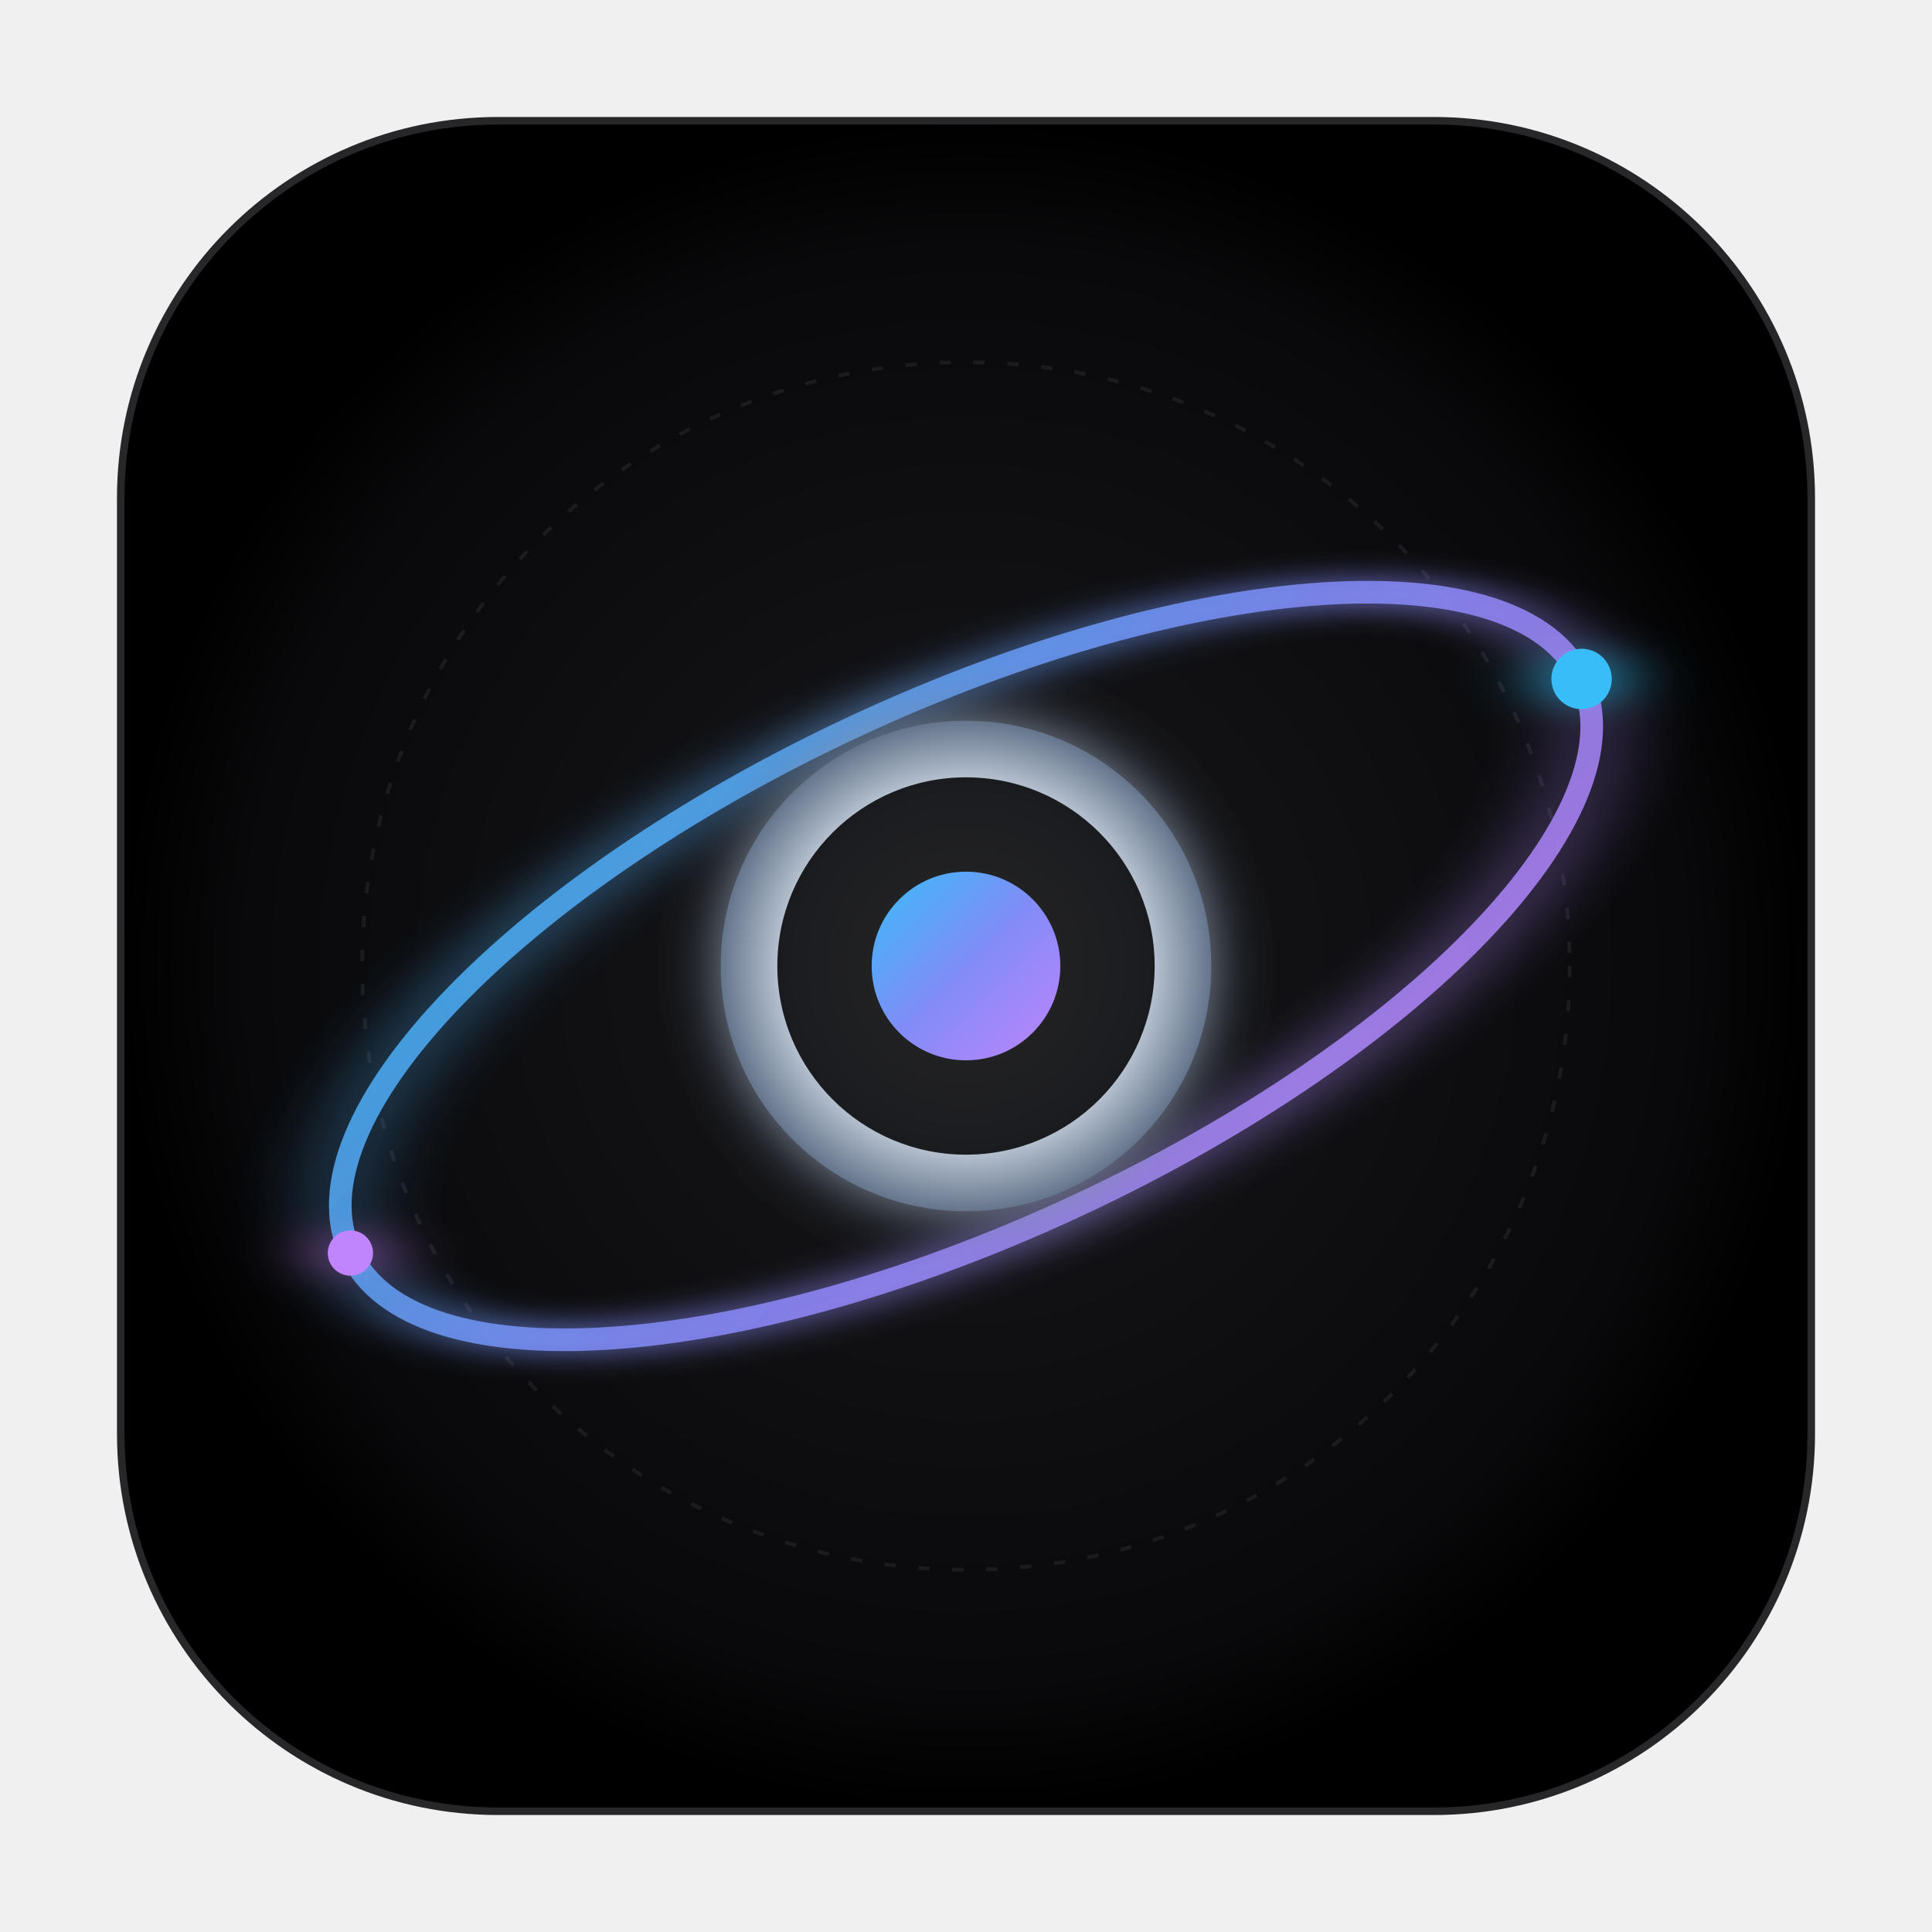
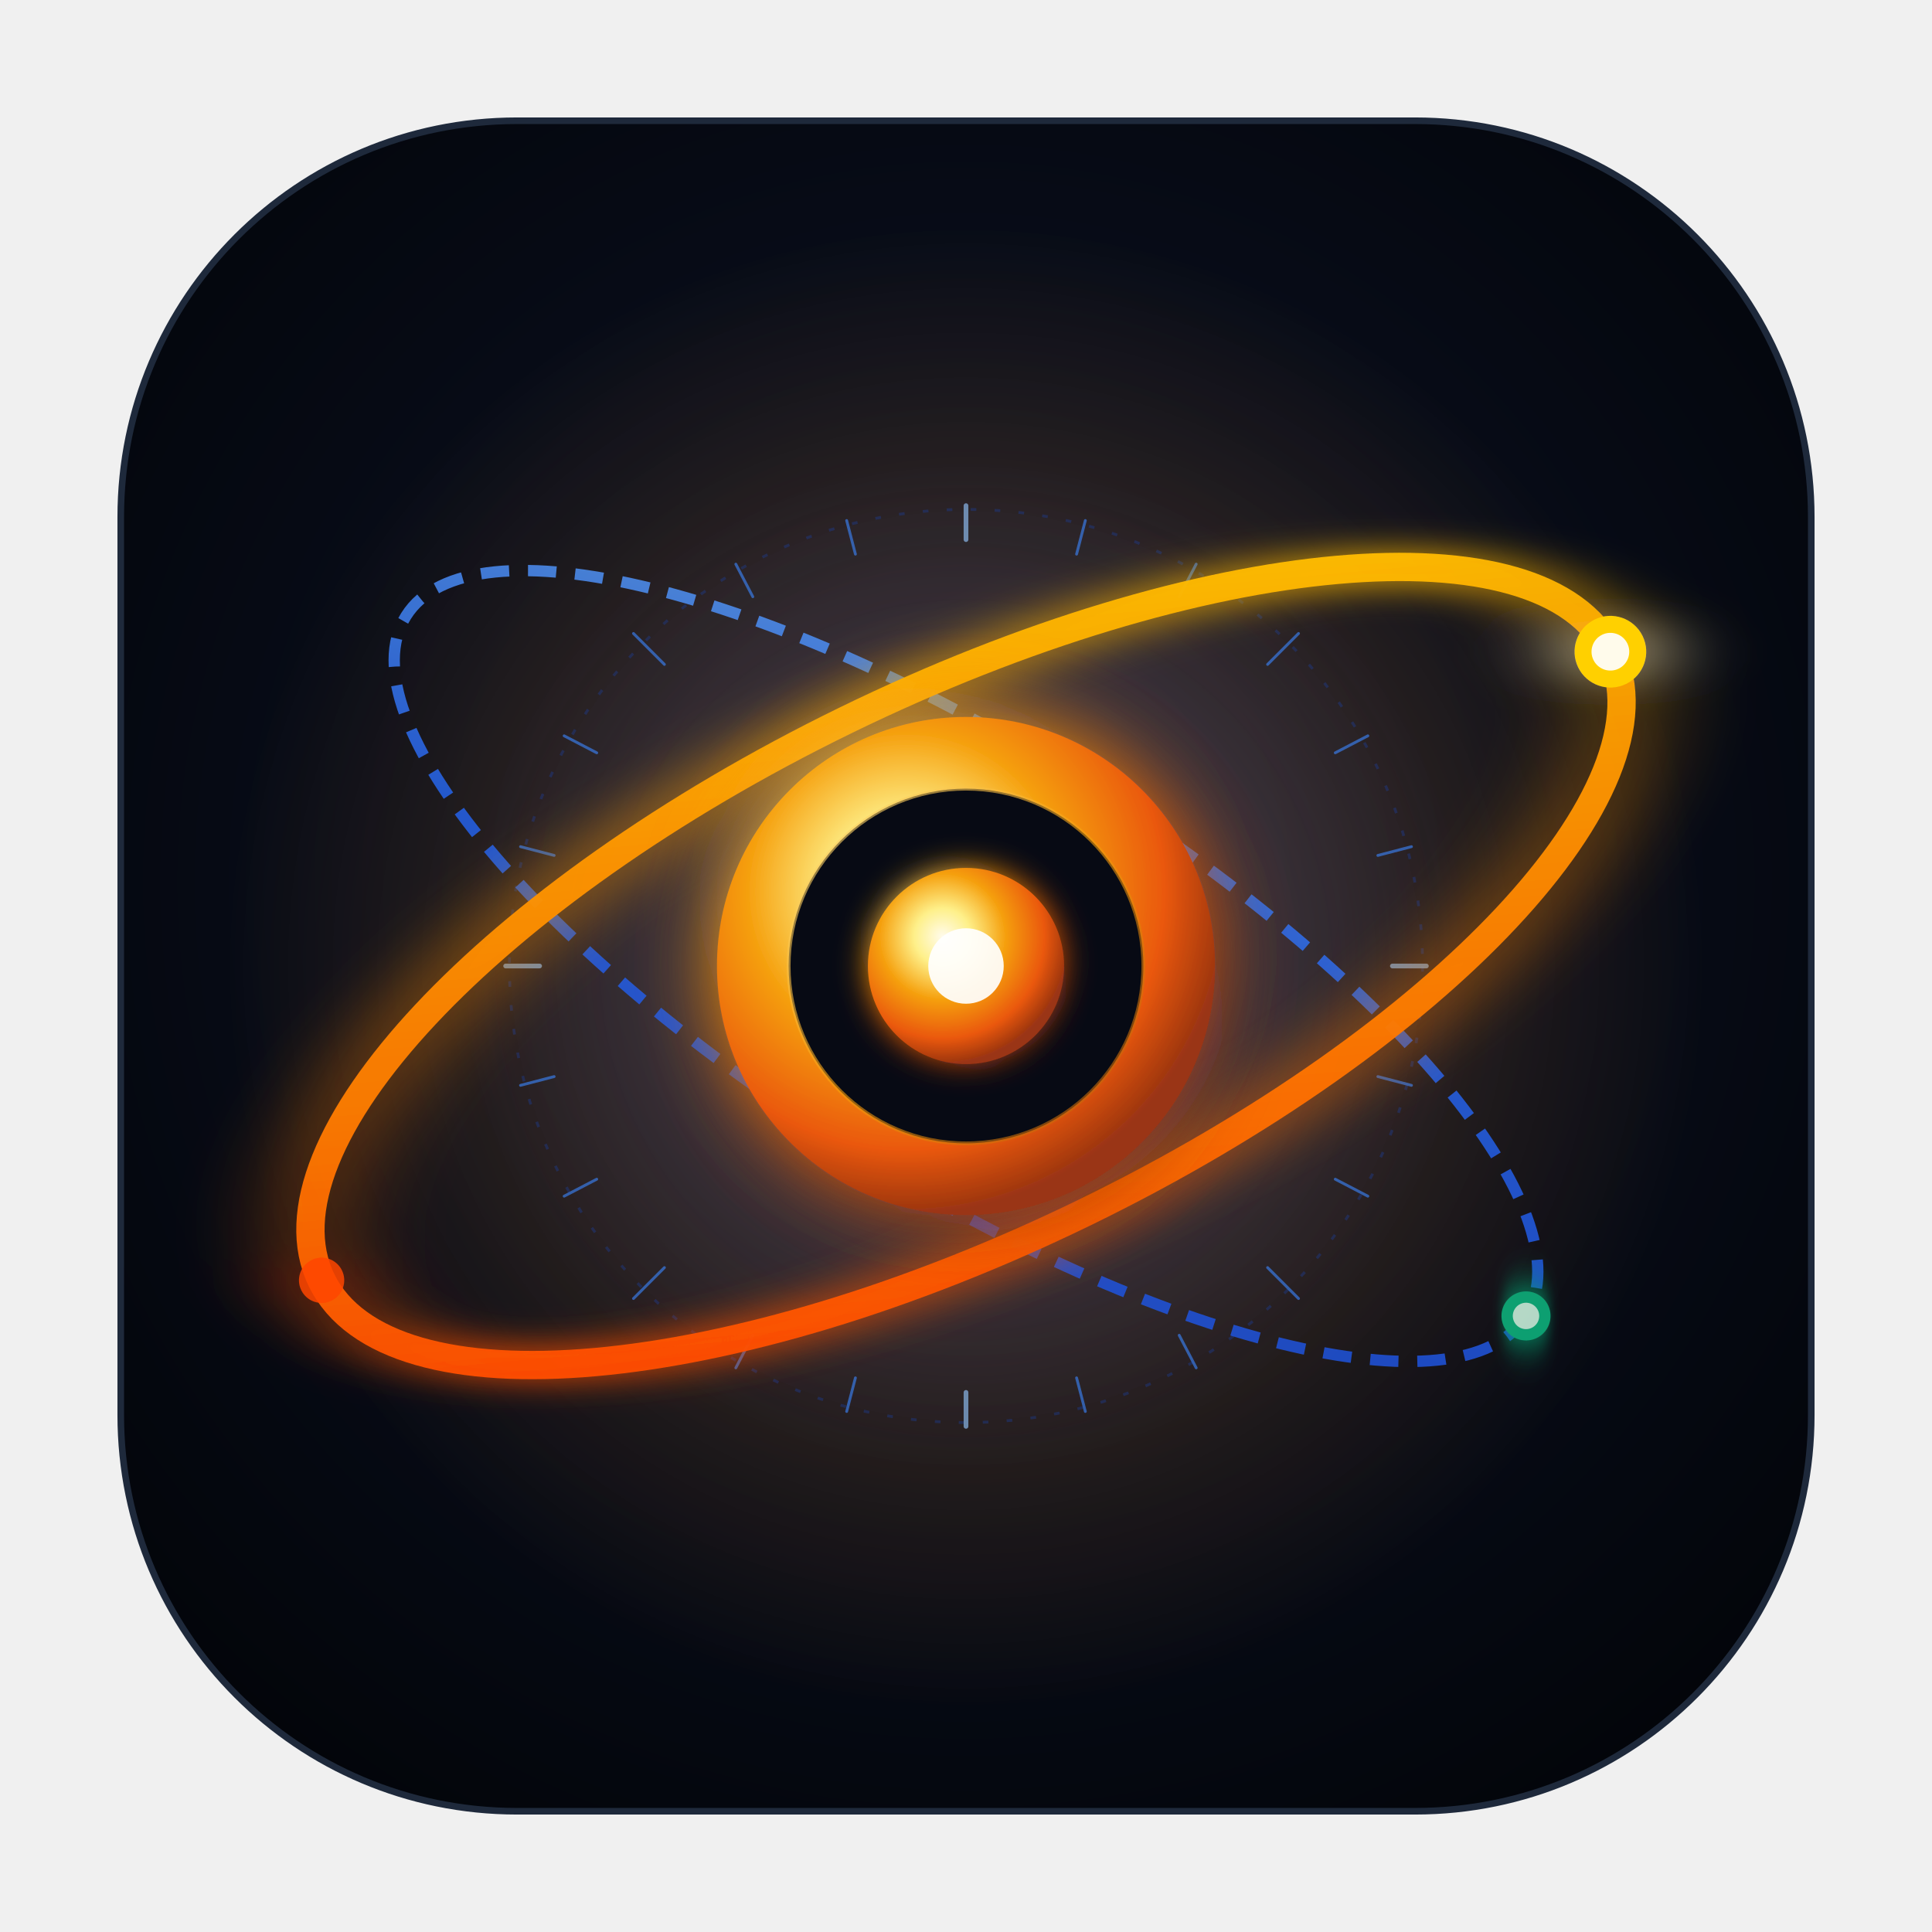
<svg xmlns="http://www.w3.org/2000/svg" viewBox="0 0 1024 1024" width="1024" height="1024">
  <defs>
-     <radialGradient id="bg" cx="50%" cy="50%" r="50%">
-       <stop offset="0%" stop-color="#18181b" />
-       <stop offset="85%" stop-color="#09090b" />
-       <stop offset="100%" stop-color="#000000" />
+     <radialGradient id="bg-radial" cx="50%" cy="45%" r="65%">
+       <stop offset="0%" stop-color="#11182c" />
+       <stop offset="50%" stop-color="#080d1a" />
+       <stop offset="100%" stop-color="#03050a" />
    </radialGradient>
-     <linearGradient id="orbit-grad" x1="0%" y1="0%" x2="100%" y2="100%">
-       <stop offset="0%" stop-color="#38bdf8" />
-       <stop offset="50%" stop-color="#818cf8" />
-       <stop offset="100%" stop-color="#c084fc" />
+     <linearGradient id="saffron-stream" x1="0%" y1="100%" x2="100%" y2="0%">
+       <stop offset="0%" stop-color="#FF3300" />
+       <stop offset="30%" stop-color="#FF6B00" />
+       <stop offset="65%" stop-color="#FF9900" />
+       <stop offset="90%" stop-color="#FFC107" />
+       <stop offset="100%" stop-color="#FFE082" />
    </linearGradient>
-     <radialGradient id="core-glow" cx="50%" cy="50%" r="50%">
-       <stop offset="0%" stop-color="#ffffff" />
-       <stop offset="40%" stop-color="#f8fafc" />
-       <stop offset="70%" stop-color="#cbd5e1" />
-       <stop offset="100%" stop-color="#64748b" />
+     <linearGradient id="ashoka-blue" x1="0%" y1="0%" x2="100%" y2="100%">
+       <stop offset="0%" stop-color="#60A5FA" />
+       <stop offset="45%" stop-color="#2563EB" />
+       <stop offset="100%" stop-color="#1D4ED8" />
+     </linearGradient>
+     <radialGradient id="surya-core" cx="38%" cy="35%" r="65%">
+       <stop offset="0%" stop-color="#FFFBEB" />
+       <stop offset="22%" stop-color="#FEF08A" />
+       <stop offset="50%" stop-color="#F59E0B" />
+       <stop offset="80%" stop-color="#EA580C" />
+       <stop offset="100%" stop-color="#9A3412" />
    </radialGradient>
-     <filter id="glow" x="-20%" y="-20%" width="140%" height="140%">
-       <feGaussianBlur stdDeviation="16" result="blur" />
+     <radialGradient id="kesari-glow" cx="50%" cy="50%" r="50%">
+       <stop offset="0%" stop-color="#FF7A00" stop-opacity="0.45" />
+       <stop offset="45%" stop-color="#FF9933" stop-opacity="0.18" />
+       <stop offset="100%" stop-color="#FF9933" stop-opacity="0" />
+     </radialGradient>
+     <radialGradient id="sapphire-glow" cx="50%" cy="50%" r="50%">
+       <stop offset="0%" stop-color="#2563EB" stop-opacity="0.35" />
+       <stop offset="60%" stop-color="#1D4ED8" stop-opacity="0.1" />
+       <stop offset="100%" stop-color="#1D4ED8" stop-opacity="0" />
+     </radialGradient>
+     <linearGradient id="gold-ring" x1="0%" y1="0%" x2="100%" y2="100%">
+       <stop offset="0%" stop-color="#FDE68A" />
+       <stop offset="50%" stop-color="#F59E0B" />
+       <stop offset="100%" stop-color="#B45309" />
+     </linearGradient>
+     <filter id="glow-saffron" x="-30%" y="-30%" width="160%" height="160%">
+       <feGaussianBlur stdDeviation="20" result="blur" />
+       <feComposite in="SourceGraphic" in2="blur" operator="over" />
+     </filter>
+     <filter id="glow-subtle" x="-25%" y="-25%" width="150%" height="150%">
+       <feGaussianBlur stdDeviation="8" result="blur" />
      <feComposite in="SourceGraphic" in2="blur" operator="over" />
    </filter>
  </defs>
-   <rect x="64" y="64" width="896" height="896" rx="200" ry="200" fill="url(#bg)" stroke="#27272a" stroke-width="4" />
-   <circle cx="512" cy="512" r="320" fill="none" stroke="#27272a" stroke-width="2" stroke-dasharray="6 12" opacity="0.6" />
-   <g transform="rotate(-25 512 512)" filter="url(#glow)">
-     <ellipse cx="512" cy="512" rx="360" ry="140" fill="none" stroke="url(#orbit-grad)" stroke-width="12" opacity="0.85" />
-     <circle cx="872" cy="512" r="16" fill="#38bdf8" />
-     <circle cx="152" cy="512" r="12" fill="#c084fc" />
+   <rect x="64" y="64" width="896" height="896" rx="210" fill="url(#bg-radial)" stroke="#1e293b" stroke-width="3.5" />
+   <circle cx="512" cy="512" r="390" fill="url(#kesari-glow)" />
+   <circle cx="512" cy="512" r="270" fill="url(#sapphire-glow)" />
+   <g opacity="0.75">
+     <circle cx="512" cy="512" r="242" fill="none" stroke="#1e3a8a" stroke-width="1.5" stroke-dasharray="3 9.7" opacity="0.6" />
+     <line x1="738.00" y1="512.00" x2="756.00" y2="512.00" stroke="#93c5fd" stroke-width="2.5" stroke-linecap="round" opacity="0.85" />
+     <line x1="730.29" y1="570.61" x2="748.11" y2="575.25" stroke="#3b82f6" stroke-width="1.5" stroke-linecap="round" opacity="0.85" />
+     <line x1="707.72" y1="625.00" x2="724.99" y2="634.00" stroke="#3b82f6" stroke-width="1.5" stroke-linecap="round" opacity="0.85" />
+     <line x1="671.85" y1="671.85" x2="688.24" y2="688.24" stroke="#3b82f6" stroke-width="1.5" stroke-linecap="round" opacity="0.85" />
+     <line x1="625.00" y1="707.72" x2="634.00" y2="724.99" stroke="#3b82f6" stroke-width="1.5" stroke-linecap="round" opacity="0.85" />
+     <line x1="570.61" y1="730.29" x2="575.25" y2="748.11" stroke="#3b82f6" stroke-width="1.5" stroke-linecap="round" opacity="0.85" />
+     <line x1="512.00" y1="738.00" x2="512.00" y2="756.00" stroke="#93c5fd" stroke-width="2.5" stroke-linecap="round" opacity="0.85" />
+     <line x1="453.39" y1="730.29" x2="448.75" y2="748.11" stroke="#3b82f6" stroke-width="1.5" stroke-linecap="round" opacity="0.85" />
+     <line x1="399.00" y1="707.72" x2="390.00" y2="724.99" stroke="#3b82f6" stroke-width="1.5" stroke-linecap="round" opacity="0.85" />
+     <line x1="352.15" y1="671.85" x2="335.76" y2="688.24" stroke="#3b82f6" stroke-width="1.5" stroke-linecap="round" opacity="0.85" />
+     <line x1="316.28" y1="625.00" x2="299.01" y2="634.00" stroke="#3b82f6" stroke-width="1.5" stroke-linecap="round" opacity="0.85" />
+     <line x1="293.71" y1="570.61" x2="275.89" y2="575.25" stroke="#3b82f6" stroke-width="1.5" stroke-linecap="round" opacity="0.85" />
+     <line x1="286.00" y1="512.00" x2="268.00" y2="512.00" stroke="#93c5fd" stroke-width="2.5" stroke-linecap="round" opacity="0.85" />
+     <line x1="293.71" y1="453.39" x2="275.89" y2="448.75" stroke="#3b82f6" stroke-width="1.5" stroke-linecap="round" opacity="0.85" />
+     <line x1="316.28" y1="399.00" x2="299.01" y2="390.00" stroke="#3b82f6" stroke-width="1.5" stroke-linecap="round" opacity="0.85" />
+     <line x1="352.15" y1="352.15" x2="335.76" y2="335.76" stroke="#3b82f6" stroke-width="1.5" stroke-linecap="round" opacity="0.85" />
+     <line x1="399.00" y1="316.28" x2="390.00" y2="299.01" stroke="#3b82f6" stroke-width="1.5" stroke-linecap="round" opacity="0.85" />
+     <line x1="453.39" y1="293.71" x2="448.75" y2="275.89" stroke="#3b82f6" stroke-width="1.5" stroke-linecap="round" opacity="0.85" />
+     <line x1="512.00" y1="286.00" x2="512.00" y2="268.00" stroke="#93c5fd" stroke-width="2.5" stroke-linecap="round" opacity="0.85" />
+     <line x1="570.61" y1="293.71" x2="575.25" y2="275.89" stroke="#3b82f6" stroke-width="1.5" stroke-linecap="round" opacity="0.85" />
+     <line x1="625.00" y1="316.28" x2="634.00" y2="299.01" stroke="#3b82f6" stroke-width="1.5" stroke-linecap="round" opacity="0.85" />
+     <line x1="671.85" y1="352.15" x2="688.24" y2="335.76" stroke="#3b82f6" stroke-width="1.5" stroke-linecap="round" opacity="0.85" />
+     <line x1="707.72" y1="399.00" x2="724.99" y2="390.00" stroke="#3b82f6" stroke-width="1.5" stroke-linecap="round" opacity="0.85" />
+     <line x1="730.29" y1="453.39" x2="748.11" y2="448.75" stroke="#3b82f6" stroke-width="1.5" stroke-linecap="round" opacity="0.85" />
  </g>
-   <circle cx="512" cy="512" r="130" fill="url(#core-glow)" filter="url(#glow)" />
-   <circle cx="512" cy="512" r="100" fill="#09090b" opacity="0.9" />
-   <circle cx="512" cy="512" r="50" fill="url(#orbit-grad)" />
+   <g transform="rotate(32 512 512)" opacity="0.85">
+     <ellipse cx="512" cy="512" rx="350" ry="115" fill="none" stroke="url(#ashoka-blue)" stroke-width="6" stroke-dasharray="15 10" />
+     <circle cx="862" cy="512" r="13" fill="#10B981" filter="url(#glow-subtle)" />
+     <circle cx="862" cy="512" r="7" fill="#D1FAE5" />
+   </g>
+   <g transform="rotate(-26 512 512)" filter="url(#glow-saffron)">
+     <ellipse cx="512" cy="512" rx="380" ry="145" fill="none" stroke="url(#saffron-stream)" stroke-width="15" stroke-linecap="round" opacity="0.95" />
+     <circle cx="892" cy="512" r="19" fill="#FFD000" />
+     <circle cx="892" cy="512" r="10" fill="#FFFBEB" />
+     <circle cx="132" cy="512" r="12" fill="#FF4500" opacity="0.85" />
+   </g>
+   <circle cx="512" cy="512" r="132" fill="url(#surya-core)" filter="url(#glow-saffron)" />
+   <circle cx="512" cy="512" r="94" fill="#070a14" />
+   <circle cx="512" cy="512" r="94" fill="none" stroke="url(#gold-ring)" stroke-width="2" opacity="0.6" />
+   <circle cx="512" cy="512" r="52" fill="url(#surya-core)" filter="url(#glow-subtle)" />
+   <circle cx="512" cy="512" r="20" fill="#FFFFFF" opacity="0.92" />
</svg>
